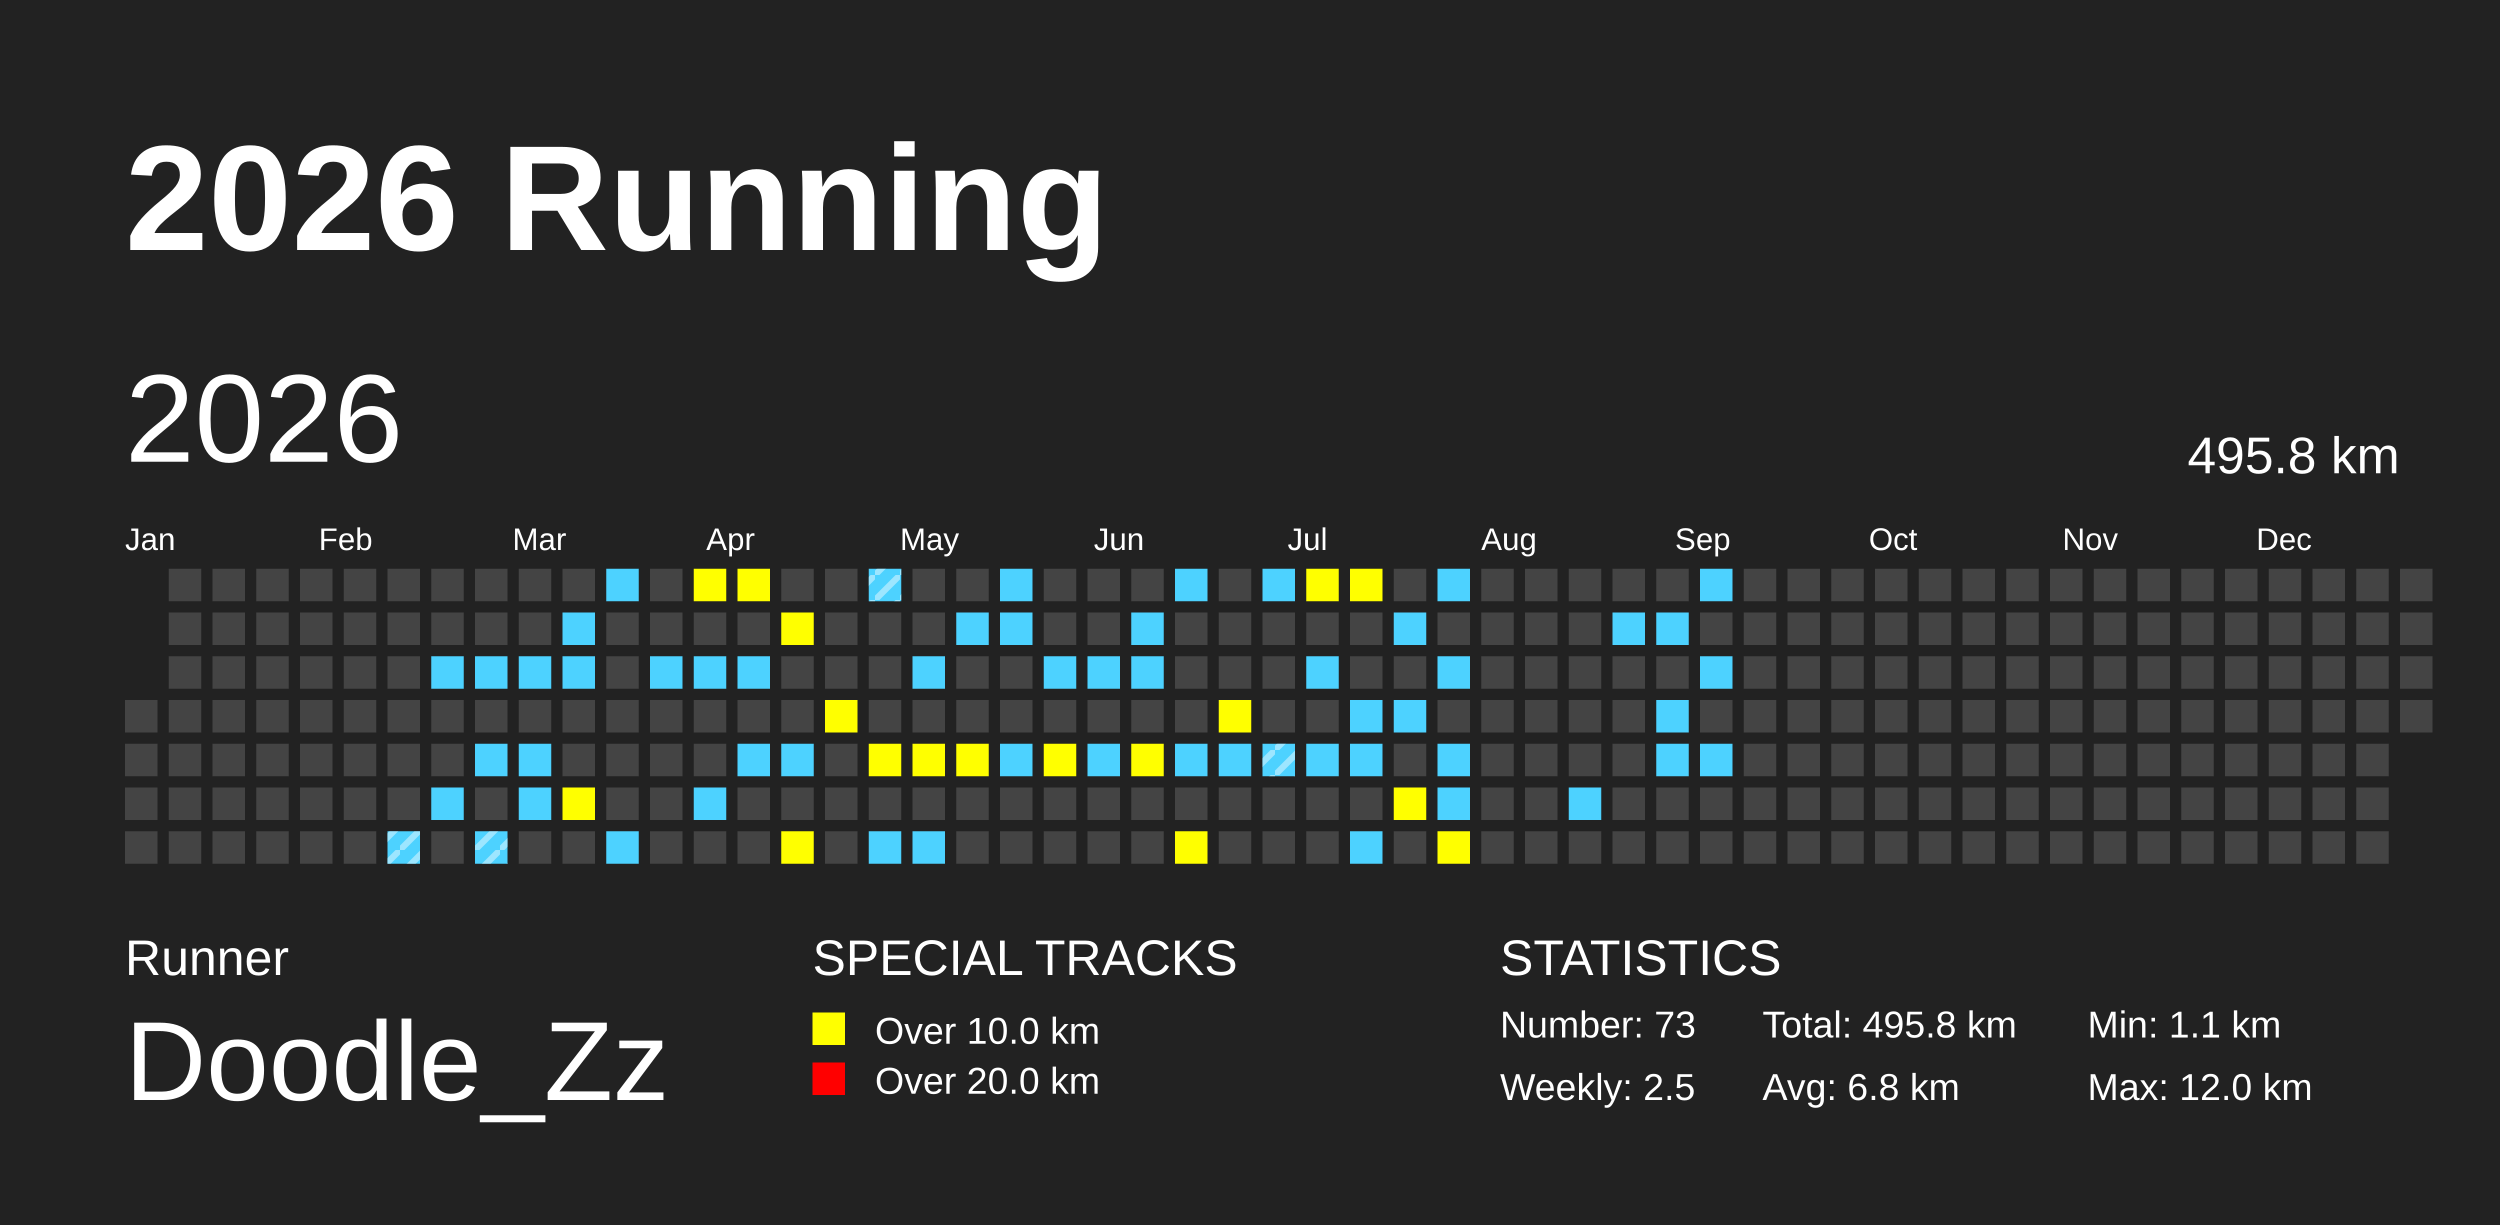
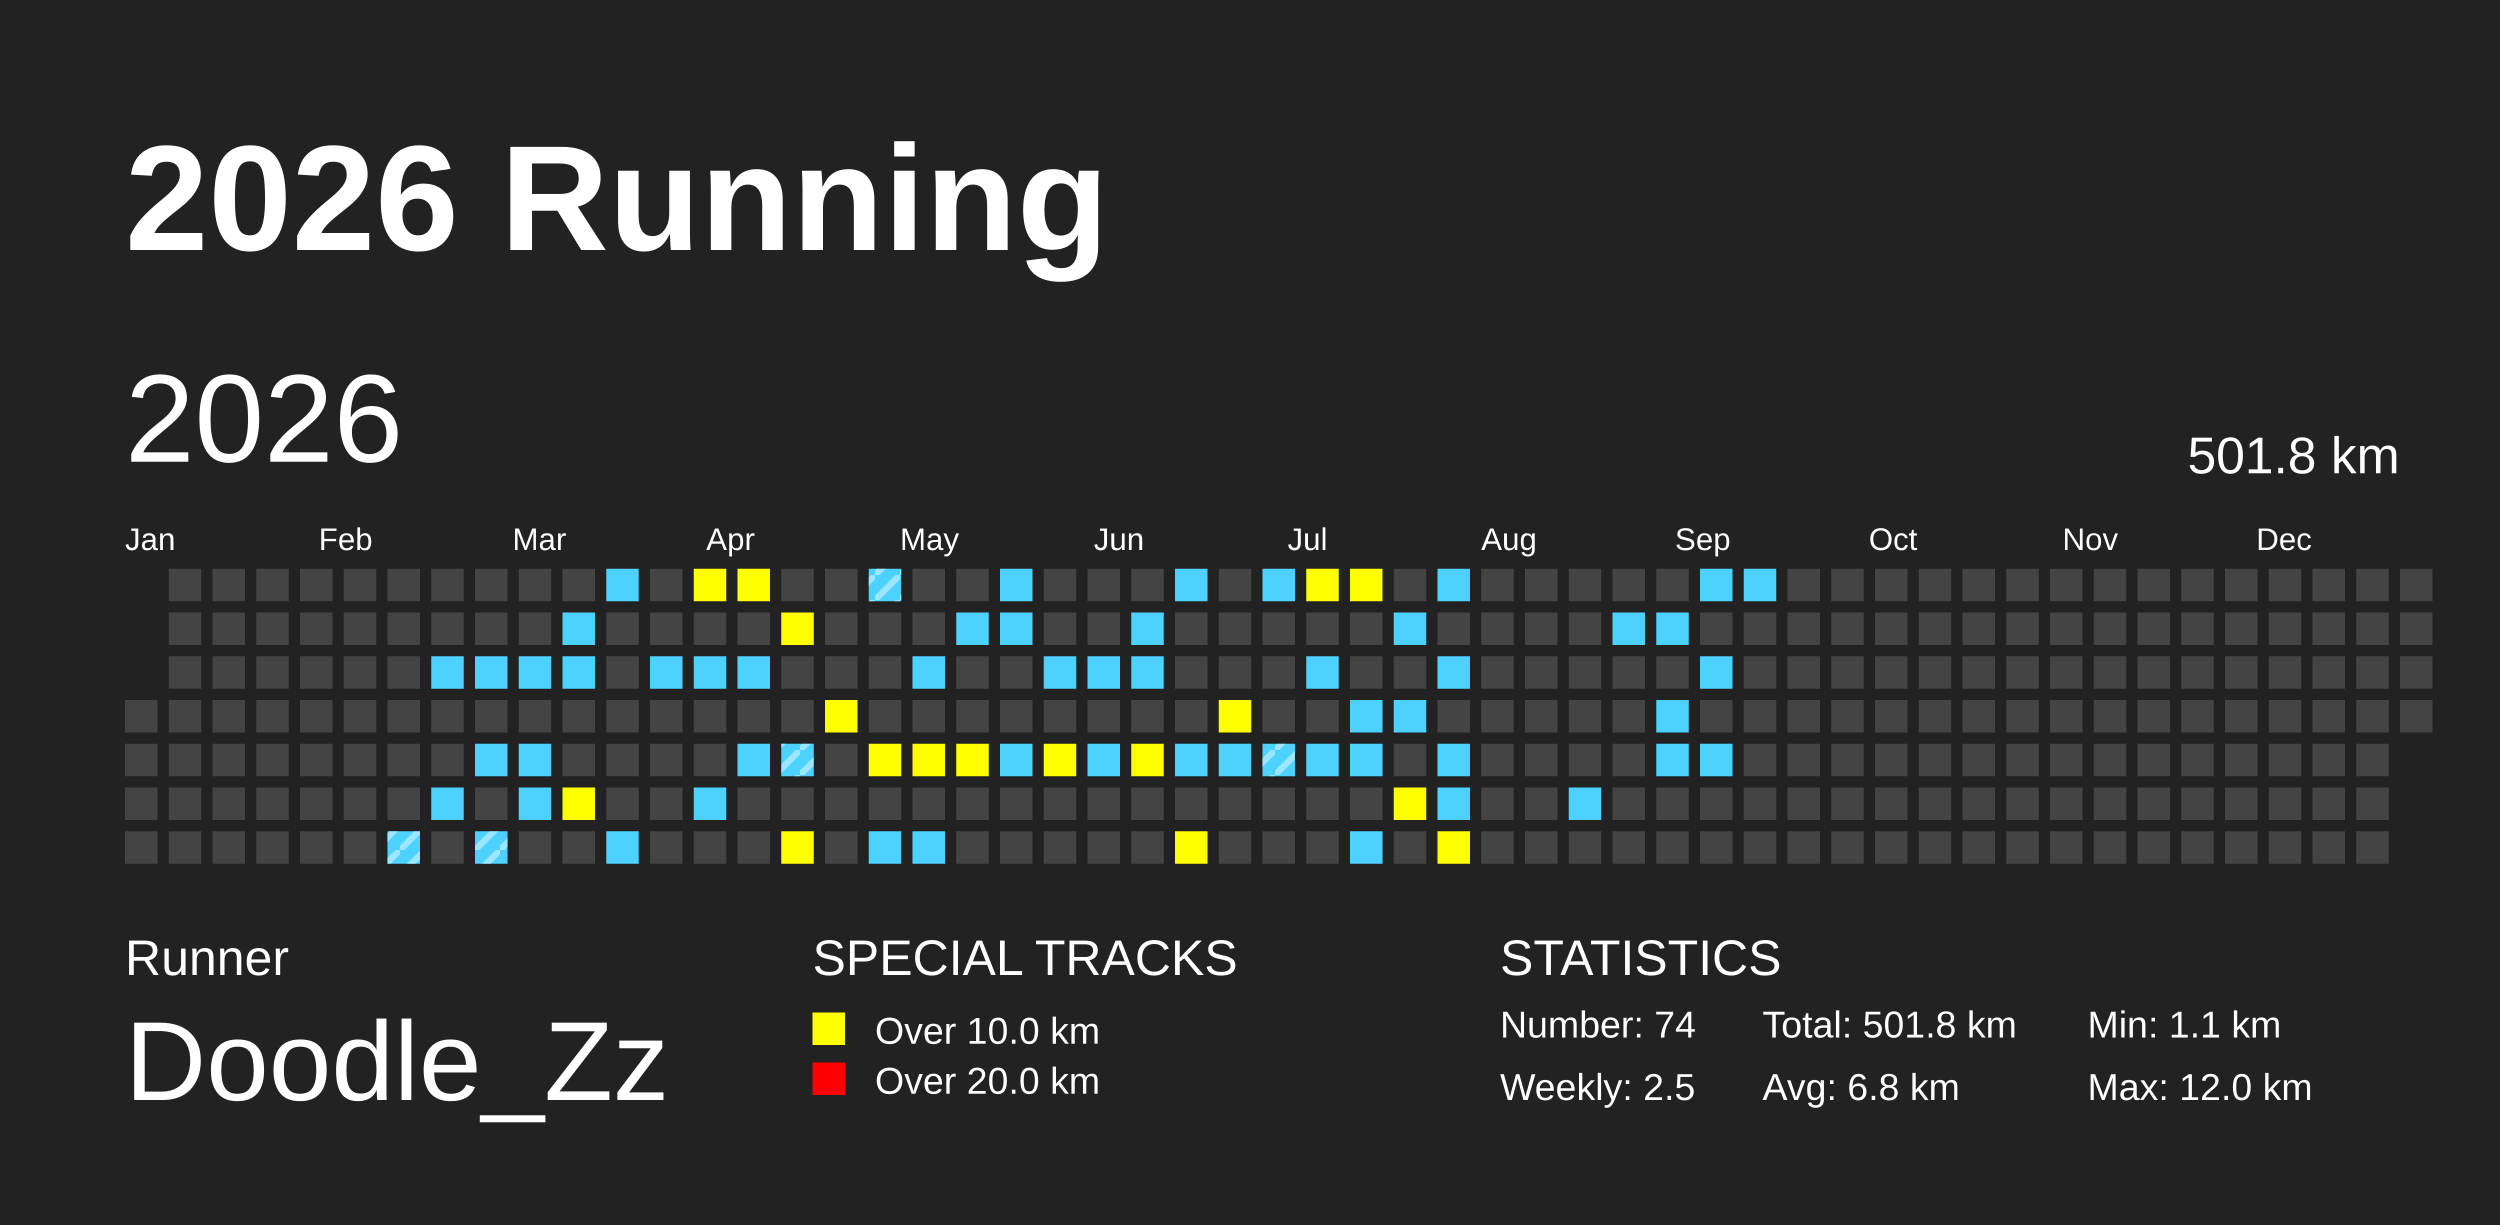
<svg xmlns="http://www.w3.org/2000/svg" baseProfile="full" height="98mm" version="1.1" viewBox="0,0,200,98" width="200mm">
  <defs>
    <pattern height="2" id="indoor-stripe" patternUnits="userSpaceOnUse" width="2">
      <line stroke="white" stroke-opacity="0.45" stroke-width="0.5" x1="0" x2="2" y1="2" y2="0" />
    </pattern>
  </defs>
  <rect fill="#222222" height="98" width="200" x="0" y="0" />
  <text fill="#FFFFFF" style="font-size:12px; font-family:Arial; font-weight:bold;" x="10" y="20">2026 Running</text>
  <text fill="#FFFFFF" style="font-size:4px; font-family:Arial" x="10" y="78">Runner</text>
  <text fill="#FFFFFF" style="font-size:9px; font-family:Arial" x="10" y="88">Doodle_Zz</text>
  <text fill="#FFFFFF" style="font-size:4px; font-family:Arial" x="65" y="78">SPECIAL TRACKS</text>
  <rect fill="yellow" height="2.6" width="2.6" x="65" y="81" />
  <text fill="#FFFFFF" style="font-size:3px; font-family:Arial" x="70" y="83.5">Over 10.0 km</text>
  <rect fill="red" height="2.6" width="2.6" x="65" y="85" />
  <text fill="#FFFFFF" style="font-size:3px; font-family:Arial" x="70" y="87.5">Over 20.0 km</text>
  <text fill="#FFFFFF" style="font-size:4px; font-family:Arial" x="120" y="78">STATISTICS</text>
-   <text fill="#FFFFFF" style="font-size:3px; font-family:Arial" x="120" y="83">Number: 73</text>
+   <text fill="#FFFFFF" style="font-size:3px; font-family:Arial" x="120" y="83">Number: 74</text>
  <text fill="#FFFFFF" style="font-size:3px; font-family:Arial" x="120" y="88">Weekly: 2.5</text>
-   <text fill="#FFFFFF" style="font-size:3px; font-family:Arial" x="141" y="83">Total: 495.8 km</text>
+   <text fill="#FFFFFF" style="font-size:3px; font-family:Arial" x="141" y="83">Total: 501.8 km</text>
  <text fill="#FFFFFF" style="font-size:3px; font-family:Arial" x="141" y="88">Avg: 6.8 km</text>
  <text fill="#FFFFFF" style="font-size:3px; font-family:Arial" x="167" y="83">Min: 1.1 km</text>
  <text fill="#FFFFFF" style="font-size:3px; font-family:Arial" x="167" y="88">Max: 12.0 km</text>
  <text dominant-baseline="hanging" fill="#FFFFFF" style="font-size:10.0px; font-family:Arial;" x="10" y="30">2026</text>
-   <text dominant-baseline="hanging" fill="#FFFFFF" style="font-size:4.125px; font-family:Arial;" x="175" y="35">495.8 km</text>
+   <text dominant-baseline="hanging" fill="#FFFFFF" style="font-size:4.125px; font-family:Arial;" x="175" y="35">501.8 km</text>
  <text fill="#FFFFFF" style="font-size:2.5px; font-family:Arial" x="10.0" y="44">Jan</text>
  <text fill="#FFFFFF" style="font-size:2.5px; font-family:Arial" x="25.5" y="44">Feb</text>
  <text fill="#FFFFFF" style="font-size:2.5px; font-family:Arial" x="41.0" y="44">Mar</text>
  <text fill="#FFFFFF" style="font-size:2.5px; font-family:Arial" x="56.5" y="44">Apr</text>
  <text fill="#FFFFFF" style="font-size:2.5px; font-family:Arial" x="72.0" y="44">May</text>
  <text fill="#FFFFFF" style="font-size:2.5px; font-family:Arial" x="87.5" y="44">Jun</text>
  <text fill="#FFFFFF" style="font-size:2.5px; font-family:Arial" x="103.0" y="44">Jul</text>
  <text fill="#FFFFFF" style="font-size:2.5px; font-family:Arial" x="118.5" y="44">Aug</text>
  <text fill="#FFFFFF" style="font-size:2.5px; font-family:Arial" x="134.0" y="44">Sep</text>
  <text fill="#FFFFFF" style="font-size:2.5px; font-family:Arial" x="149.5" y="44">Oct</text>
  <text fill="#FFFFFF" style="font-size:2.5px; font-family:Arial" x="165.0" y="44">Nov</text>
  <text fill="#FFFFFF" style="font-size:2.5px; font-family:Arial" x="180.5" y="44">Dec</text>
  <rect fill="#444444" height="2.6" width="2.6" x="10.0" y="56.0" />
  <rect fill="#444444" height="2.6" width="2.6" x="10.0" y="59.5" />
  <rect fill="#444444" height="2.6" width="2.6" x="10.0" y="63.0" />
  <rect fill="#444444" height="2.6" width="2.6" x="10.0" y="66.5" />
  <rect fill="#444444" height="2.6" width="2.6" x="13.5" y="45.5" />
  <rect fill="#444444" height="2.6" width="2.6" x="13.5" y="49.0" />
  <rect fill="#444444" height="2.6" width="2.6" x="13.5" y="52.5" />
  <rect fill="#444444" height="2.6" width="2.6" x="13.5" y="56.0" />
  <rect fill="#444444" height="2.6" width="2.6" x="13.5" y="59.5" />
  <rect fill="#444444" height="2.6" width="2.6" x="13.5" y="63.0" />
  <rect fill="#444444" height="2.6" width="2.6" x="13.5" y="66.5" />
  <rect fill="#444444" height="2.6" width="2.6" x="17.0" y="45.5" />
  <rect fill="#444444" height="2.6" width="2.6" x="17.0" y="49.0" />
  <rect fill="#444444" height="2.6" width="2.6" x="17.0" y="52.5" />
  <rect fill="#444444" height="2.6" width="2.6" x="17.0" y="56.0" />
  <rect fill="#444444" height="2.6" width="2.6" x="17.0" y="59.5" />
  <rect fill="#444444" height="2.6" width="2.6" x="17.0" y="63.0" />
  <rect fill="#444444" height="2.6" width="2.6" x="17.0" y="66.5" />
  <rect fill="#444444" height="2.6" width="2.6" x="20.5" y="45.5" />
  <rect fill="#444444" height="2.6" width="2.6" x="20.5" y="49.0" />
  <rect fill="#444444" height="2.6" width="2.6" x="20.5" y="52.5" />
  <rect fill="#444444" height="2.6" width="2.6" x="20.5" y="56.0" />
  <rect fill="#444444" height="2.6" width="2.6" x="20.5" y="59.5" />
  <rect fill="#444444" height="2.6" width="2.6" x="20.5" y="63.0" />
  <rect fill="#444444" height="2.6" width="2.6" x="20.5" y="66.5" />
  <rect fill="#444444" height="2.6" width="2.6" x="24.0" y="45.5" />
  <rect fill="#444444" height="2.6" width="2.6" x="24.0" y="49.0" />
  <rect fill="#444444" height="2.6" width="2.6" x="24.0" y="52.5" />
  <rect fill="#444444" height="2.6" width="2.6" x="24.0" y="56.0" />
  <rect fill="#444444" height="2.6" width="2.6" x="24.0" y="59.5" />
  <rect fill="#444444" height="2.6" width="2.6" x="24.0" y="63.0" />
  <rect fill="#444444" height="2.6" width="2.6" x="24.0" y="66.5" />
  <rect fill="#444444" height="2.6" width="2.6" x="27.5" y="45.5" />
  <rect fill="#444444" height="2.6" width="2.6" x="27.5" y="49.0" />
  <rect fill="#444444" height="2.6" width="2.6" x="27.5" y="52.5" />
  <rect fill="#444444" height="2.6" width="2.6" x="27.5" y="56.0" />
  <rect fill="#444444" height="2.6" width="2.6" x="27.5" y="59.5" />
  <rect fill="#444444" height="2.6" width="2.6" x="27.5" y="63.0" />
  <rect fill="#444444" height="2.6" width="2.6" x="27.5" y="66.5" />
  <rect fill="#444444" height="2.6" width="2.6" x="31.0" y="45.5" />
  <rect fill="#444444" height="2.6" width="2.6" x="31.0" y="49.0" />
  <rect fill="#444444" height="2.6" width="2.6" x="31.0" y="52.5" />
  <rect fill="#444444" height="2.6" width="2.6" x="31.0" y="56.0" />
  <rect fill="#444444" height="2.6" width="2.6" x="31.0" y="59.5" />
  <rect fill="#444444" height="2.6" width="2.6" x="31.0" y="63.0" />
  <rect fill="#4DD2FF" height="2.6" width="2.6" x="31.0" y="66.5" />
  <rect fill="url(#indoor-stripe)" height="2.6" style="pointer-events: none;" width="2.6" x="31.0" y="66.5" />
  <rect fill="#444444" height="2.6" width="2.6" x="34.5" y="45.5" />
  <rect fill="#444444" height="2.6" width="2.6" x="34.5" y="49.0" />
  <rect fill="#4DD2FF" height="2.6" width="2.6" x="34.5" y="52.5" />
  <rect fill="#444444" height="2.6" width="2.6" x="34.5" y="56.0" />
  <rect fill="#444444" height="2.6" width="2.6" x="34.5" y="59.5" />
  <rect fill="#4DD2FF" height="2.6" width="2.6" x="34.5" y="63.0" />
  <rect fill="#444444" height="2.6" width="2.6" x="34.5" y="66.5" />
  <rect fill="#444444" height="2.6" width="2.6" x="38.0" y="45.5" />
  <rect fill="#444444" height="2.6" width="2.6" x="38.0" y="49.0" />
  <rect fill="#4DD2FF" height="2.6" width="2.6" x="38.0" y="52.5" />
  <rect fill="#444444" height="2.6" width="2.6" x="38.0" y="56.0" />
  <rect fill="#4DD2FF" height="2.6" width="2.6" x="38.0" y="59.5" />
  <rect fill="#444444" height="2.6" width="2.6" x="38.0" y="63.0" />
  <rect fill="#4DD2FF" height="2.6" width="2.6" x="38.0" y="66.5" />
  <rect fill="url(#indoor-stripe)" height="2.6" style="pointer-events: none;" width="2.6" x="38.0" y="66.5" />
  <rect fill="#444444" height="2.6" width="2.6" x="41.5" y="45.5" />
  <rect fill="#444444" height="2.6" width="2.6" x="41.5" y="49.0" />
  <rect fill="#4DD2FF" height="2.6" width="2.6" x="41.5" y="52.5" />
  <rect fill="#444444" height="2.6" width="2.6" x="41.5" y="56.0" />
  <rect fill="#4DD2FF" height="2.6" width="2.6" x="41.5" y="59.5" />
  <rect fill="#4DD2FF" height="2.6" width="2.6" x="41.5" y="63.0" />
  <rect fill="#444444" height="2.6" width="2.6" x="41.5" y="66.5" />
  <rect fill="#444444" height="2.6" width="2.6" x="45.0" y="45.5" />
  <rect fill="#4DD2FF" height="2.6" width="2.6" x="45.0" y="49.0" />
  <rect fill="#4DD2FF" height="2.6" width="2.6" x="45.0" y="52.5" />
  <rect fill="#444444" height="2.6" width="2.6" x="45.0" y="56.0" />
  <rect fill="#444444" height="2.6" width="2.6" x="45.0" y="59.5" />
  <rect fill="yellow" height="2.6" width="2.6" x="45.0" y="63.0" />
  <rect fill="#444444" height="2.6" width="2.6" x="45.0" y="66.5" />
  <rect fill="#4DD2FF" height="2.6" width="2.6" x="48.5" y="45.5" />
  <rect fill="#444444" height="2.6" width="2.6" x="48.5" y="49.0" />
  <rect fill="#444444" height="2.6" width="2.6" x="48.5" y="52.5" />
  <rect fill="#444444" height="2.6" width="2.6" x="48.5" y="56.0" />
  <rect fill="#444444" height="2.6" width="2.6" x="48.5" y="59.5" />
  <rect fill="#444444" height="2.6" width="2.6" x="48.5" y="63.0" />
  <rect fill="#4DD2FF" height="2.6" width="2.6" x="48.5" y="66.5" />
  <rect fill="#444444" height="2.6" width="2.6" x="52.0" y="45.5" />
  <rect fill="#444444" height="2.6" width="2.6" x="52.0" y="49.0" />
  <rect fill="#4DD2FF" height="2.6" width="2.6" x="52.0" y="52.5" />
  <rect fill="#444444" height="2.6" width="2.6" x="52.0" y="56.0" />
  <rect fill="#444444" height="2.6" width="2.6" x="52.0" y="59.5" />
  <rect fill="#444444" height="2.6" width="2.6" x="52.0" y="63.0" />
  <rect fill="#444444" height="2.6" width="2.6" x="52.0" y="66.5" />
  <rect fill="yellow" height="2.6" width="2.6" x="55.5" y="45.5" />
  <rect fill="#444444" height="2.6" width="2.6" x="55.5" y="49.0" />
  <rect fill="#4DD2FF" height="2.6" width="2.6" x="55.5" y="52.5" />
  <rect fill="#444444" height="2.6" width="2.6" x="55.5" y="56.0" />
  <rect fill="#444444" height="2.6" width="2.6" x="55.5" y="59.5" />
  <rect fill="#4DD2FF" height="2.6" width="2.6" x="55.5" y="63.0" />
  <rect fill="#444444" height="2.6" width="2.6" x="55.5" y="66.5" />
  <rect fill="yellow" height="2.6" width="2.6" x="59.0" y="45.5" />
  <rect fill="#444444" height="2.6" width="2.6" x="59.0" y="49.0" />
  <rect fill="#4DD2FF" height="2.6" width="2.6" x="59.0" y="52.5" />
  <rect fill="#444444" height="2.6" width="2.6" x="59.0" y="56.0" />
  <rect fill="#4DD2FF" height="2.6" width="2.6" x="59.0" y="59.5" />
  <rect fill="#444444" height="2.6" width="2.6" x="59.0" y="63.0" />
  <rect fill="#444444" height="2.6" width="2.6" x="59.0" y="66.5" />
  <rect fill="#444444" height="2.6" width="2.6" x="62.5" y="45.5" />
  <rect fill="yellow" height="2.6" width="2.6" x="62.5" y="49.0" />
  <rect fill="#444444" height="2.6" width="2.6" x="62.5" y="52.5" />
  <rect fill="#444444" height="2.6" width="2.6" x="62.5" y="56.0" />
  <rect fill="#4DD2FF" height="2.6" width="2.6" x="62.5" y="59.5" />
+   <rect fill="url(#indoor-stripe)" height="2.6" style="pointer-events: none;" width="2.6" x="62.5" y="59.5" />
  <rect fill="#444444" height="2.6" width="2.6" x="62.5" y="63.0" />
  <rect fill="yellow" height="2.6" width="2.6" x="62.5" y="66.5" />
  <rect fill="#444444" height="2.6" width="2.6" x="66.0" y="45.5" />
  <rect fill="#444444" height="2.6" width="2.6" x="66.0" y="49.0" />
  <rect fill="#444444" height="2.6" width="2.6" x="66.0" y="52.5" />
  <rect fill="yellow" height="2.6" width="2.6" x="66.0" y="56.0" />
  <rect fill="#444444" height="2.6" width="2.6" x="66.0" y="59.5" />
  <rect fill="#444444" height="2.6" width="2.6" x="66.0" y="63.0" />
  <rect fill="#444444" height="2.6" width="2.6" x="66.0" y="66.5" />
  <rect fill="#4DD2FF" height="2.6" width="2.6" x="69.5" y="45.5" />
  <rect fill="url(#indoor-stripe)" height="2.6" style="pointer-events: none;" width="2.6" x="69.5" y="45.5" />
  <rect fill="#444444" height="2.6" width="2.6" x="69.5" y="49.0" />
  <rect fill="#444444" height="2.6" width="2.6" x="69.5" y="52.5" />
  <rect fill="#444444" height="2.6" width="2.6" x="69.5" y="56.0" />
  <rect fill="yellow" height="2.6" width="2.6" x="69.5" y="59.5" />
  <rect fill="#444444" height="2.6" width="2.6" x="69.5" y="63.0" />
  <rect fill="#4DD2FF" height="2.6" width="2.6" x="69.5" y="66.5" />
  <rect fill="#444444" height="2.6" width="2.6" x="73.0" y="45.5" />
  <rect fill="#444444" height="2.6" width="2.6" x="73.0" y="49.0" />
  <rect fill="#4DD2FF" height="2.6" width="2.6" x="73.0" y="52.5" />
  <rect fill="#444444" height="2.6" width="2.6" x="73.0" y="56.0" />
  <rect fill="yellow" height="2.6" width="2.6" x="73.0" y="59.5" />
  <rect fill="#444444" height="2.6" width="2.6" x="73.0" y="63.0" />
  <rect fill="#4DD2FF" height="2.6" width="2.6" x="73.0" y="66.5" />
  <rect fill="#444444" height="2.6" width="2.6" x="76.5" y="45.5" />
  <rect fill="#4DD2FF" height="2.6" width="2.6" x="76.5" y="49.0" />
  <rect fill="#444444" height="2.6" width="2.6" x="76.5" y="52.5" />
  <rect fill="#444444" height="2.6" width="2.6" x="76.5" y="56.0" />
  <rect fill="yellow" height="2.6" width="2.6" x="76.5" y="59.5" />
  <rect fill="#444444" height="2.6" width="2.6" x="76.5" y="63.0" />
  <rect fill="#444444" height="2.6" width="2.6" x="76.5" y="66.5" />
  <rect fill="#4DD2FF" height="2.6" width="2.6" x="80.0" y="45.5" />
  <rect fill="#4DD2FF" height="2.6" width="2.6" x="80.0" y="49.0" />
  <rect fill="#444444" height="2.6" width="2.6" x="80.0" y="52.5" />
  <rect fill="#444444" height="2.6" width="2.6" x="80.0" y="56.0" />
  <rect fill="#4DD2FF" height="2.6" width="2.6" x="80.0" y="59.5" />
  <rect fill="#444444" height="2.6" width="2.6" x="80.0" y="63.0" />
  <rect fill="#444444" height="2.6" width="2.6" x="80.0" y="66.5" />
  <rect fill="#444444" height="2.6" width="2.6" x="83.5" y="45.5" />
  <rect fill="#444444" height="2.6" width="2.6" x="83.5" y="49.0" />
  <rect fill="#4DD2FF" height="2.6" width="2.6" x="83.5" y="52.5" />
  <rect fill="#444444" height="2.6" width="2.6" x="83.5" y="56.0" />
  <rect fill="yellow" height="2.6" width="2.6" x="83.5" y="59.5" />
  <rect fill="#444444" height="2.6" width="2.6" x="83.5" y="63.0" />
  <rect fill="#444444" height="2.6" width="2.6" x="83.5" y="66.5" />
  <rect fill="#444444" height="2.6" width="2.6" x="87.0" y="45.5" />
  <rect fill="#444444" height="2.6" width="2.6" x="87.0" y="49.0" />
  <rect fill="#4DD2FF" height="2.6" width="2.6" x="87.0" y="52.5" />
  <rect fill="#444444" height="2.6" width="2.6" x="87.0" y="56.0" />
  <rect fill="#4DD2FF" height="2.6" width="2.6" x="87.0" y="59.5" />
  <rect fill="#444444" height="2.6" width="2.6" x="87.0" y="63.0" />
  <rect fill="#444444" height="2.6" width="2.6" x="87.0" y="66.5" />
  <rect fill="#444444" height="2.6" width="2.6" x="90.5" y="45.5" />
  <rect fill="#4DD2FF" height="2.6" width="2.6" x="90.5" y="49.0" />
  <rect fill="#4DD2FF" height="2.6" width="2.6" x="90.5" y="52.5" />
  <rect fill="#444444" height="2.6" width="2.6" x="90.5" y="56.0" />
  <rect fill="yellow" height="2.6" width="2.6" x="90.5" y="59.5" />
  <rect fill="#444444" height="2.6" width="2.6" x="90.5" y="63.0" />
  <rect fill="#444444" height="2.6" width="2.6" x="90.5" y="66.5" />
  <rect fill="#4DD2FF" height="2.6" width="2.6" x="94.0" y="45.5" />
  <rect fill="#444444" height="2.6" width="2.6" x="94.0" y="49.0" />
  <rect fill="#444444" height="2.6" width="2.6" x="94.0" y="52.5" />
  <rect fill="#444444" height="2.6" width="2.6" x="94.0" y="56.0" />
  <rect fill="#4DD2FF" height="2.6" width="2.6" x="94.0" y="59.5" />
  <rect fill="#444444" height="2.6" width="2.6" x="94.0" y="63.0" />
  <rect fill="yellow" height="2.6" width="2.6" x="94.0" y="66.5" />
  <rect fill="#444444" height="2.6" width="2.6" x="97.5" y="45.5" />
  <rect fill="#444444" height="2.6" width="2.6" x="97.5" y="49.0" />
  <rect fill="#444444" height="2.6" width="2.6" x="97.5" y="52.5" />
  <rect fill="yellow" height="2.6" width="2.6" x="97.5" y="56.0" />
  <rect fill="#4DD2FF" height="2.6" width="2.6" x="97.5" y="59.5" />
  <rect fill="#444444" height="2.6" width="2.6" x="97.5" y="63.0" />
  <rect fill="#444444" height="2.6" width="2.6" x="97.5" y="66.5" />
  <rect fill="#4DD2FF" height="2.6" width="2.6" x="101.0" y="45.5" />
  <rect fill="#444444" height="2.6" width="2.6" x="101.0" y="49.0" />
  <rect fill="#444444" height="2.6" width="2.6" x="101.0" y="52.5" />
  <rect fill="#444444" height="2.6" width="2.6" x="101.0" y="56.0" />
  <rect fill="#4DD2FF" height="2.6" width="2.6" x="101.0" y="59.5" />
  <rect fill="url(#indoor-stripe)" height="2.6" style="pointer-events: none;" width="2.6" x="101.0" y="59.5" />
  <rect fill="#444444" height="2.6" width="2.6" x="101.0" y="63.0" />
  <rect fill="#444444" height="2.6" width="2.6" x="101.0" y="66.5" />
  <rect fill="yellow" height="2.6" width="2.6" x="104.5" y="45.5" />
  <rect fill="#444444" height="2.6" width="2.6" x="104.5" y="49.0" />
  <rect fill="#4DD2FF" height="2.6" width="2.6" x="104.5" y="52.5" />
  <rect fill="#444444" height="2.6" width="2.6" x="104.5" y="56.0" />
  <rect fill="#4DD2FF" height="2.6" width="2.6" x="104.5" y="59.5" />
  <rect fill="#444444" height="2.6" width="2.6" x="104.5" y="63.0" />
  <rect fill="#444444" height="2.6" width="2.6" x="104.5" y="66.5" />
  <rect fill="yellow" height="2.6" width="2.6" x="108.0" y="45.5" />
  <rect fill="#444444" height="2.6" width="2.6" x="108.0" y="49.0" />
  <rect fill="#444444" height="2.6" width="2.6" x="108.0" y="52.5" />
  <rect fill="#4DD2FF" height="2.6" width="2.6" x="108.0" y="56.0" />
  <rect fill="#4DD2FF" height="2.6" width="2.6" x="108.0" y="59.5" />
  <rect fill="#444444" height="2.6" width="2.6" x="108.0" y="63.0" />
  <rect fill="#4DD2FF" height="2.6" width="2.6" x="108.0" y="66.5" />
  <rect fill="#444444" height="2.6" width="2.6" x="111.5" y="45.5" />
  <rect fill="#4DD2FF" height="2.6" width="2.6" x="111.5" y="49.0" />
  <rect fill="#444444" height="2.6" width="2.6" x="111.5" y="52.5" />
  <rect fill="#4DD2FF" height="2.6" width="2.6" x="111.5" y="56.0" />
  <rect fill="#444444" height="2.6" width="2.6" x="111.5" y="59.5" />
  <rect fill="yellow" height="2.6" width="2.6" x="111.5" y="63.0" />
  <rect fill="#444444" height="2.6" width="2.6" x="111.5" y="66.5" />
  <rect fill="#4DD2FF" height="2.6" width="2.6" x="115.0" y="45.5" />
  <rect fill="#444444" height="2.6" width="2.6" x="115.0" y="49.0" />
  <rect fill="#4DD2FF" height="2.6" width="2.6" x="115.0" y="52.5" />
  <rect fill="#444444" height="2.6" width="2.6" x="115.0" y="56.0" />
  <rect fill="#4DD2FF" height="2.6" width="2.6" x="115.0" y="59.5" />
  <rect fill="#4DD2FF" height="2.6" width="2.6" x="115.0" y="63.0" />
  <rect fill="yellow" height="2.6" width="2.6" x="115.0" y="66.5" />
  <rect fill="#444444" height="2.6" width="2.6" x="118.5" y="45.5" />
  <rect fill="#444444" height="2.6" width="2.6" x="118.5" y="49.0" />
  <rect fill="#444444" height="2.6" width="2.6" x="118.5" y="52.5" />
  <rect fill="#444444" height="2.6" width="2.6" x="118.5" y="56.0" />
  <rect fill="#444444" height="2.6" width="2.6" x="118.5" y="59.5" />
  <rect fill="#444444" height="2.6" width="2.6" x="118.5" y="63.0" />
  <rect fill="#444444" height="2.6" width="2.6" x="118.5" y="66.5" />
  <rect fill="#444444" height="2.6" width="2.6" x="122.0" y="45.5" />
  <rect fill="#444444" height="2.6" width="2.6" x="122.0" y="49.0" />
  <rect fill="#444444" height="2.6" width="2.6" x="122.0" y="52.5" />
  <rect fill="#444444" height="2.6" width="2.6" x="122.0" y="56.0" />
  <rect fill="#444444" height="2.6" width="2.6" x="122.0" y="59.5" />
  <rect fill="#444444" height="2.6" width="2.6" x="122.0" y="63.0" />
  <rect fill="#444444" height="2.6" width="2.6" x="122.0" y="66.5" />
  <rect fill="#444444" height="2.6" width="2.6" x="125.5" y="45.5" />
  <rect fill="#444444" height="2.6" width="2.6" x="125.5" y="49.0" />
  <rect fill="#444444" height="2.6" width="2.6" x="125.5" y="52.5" />
  <rect fill="#444444" height="2.6" width="2.6" x="125.5" y="56.0" />
  <rect fill="#444444" height="2.6" width="2.6" x="125.5" y="59.5" />
  <rect fill="#4DD2FF" height="2.6" width="2.6" x="125.5" y="63.0" />
  <rect fill="#444444" height="2.6" width="2.6" x="125.5" y="66.5" />
  <rect fill="#444444" height="2.6" width="2.6" x="129.0" y="45.5" />
  <rect fill="#4DD2FF" height="2.6" width="2.6" x="129.0" y="49.0" />
  <rect fill="#444444" height="2.6" width="2.6" x="129.0" y="52.5" />
  <rect fill="#444444" height="2.6" width="2.6" x="129.0" y="56.0" />
  <rect fill="#444444" height="2.6" width="2.6" x="129.0" y="59.5" />
  <rect fill="#444444" height="2.6" width="2.6" x="129.0" y="63.0" />
  <rect fill="#444444" height="2.6" width="2.6" x="129.0" y="66.5" />
  <rect fill="#444444" height="2.6" width="2.6" x="132.5" y="45.5" />
  <rect fill="#4DD2FF" height="2.6" width="2.6" x="132.5" y="49.0" />
  <rect fill="#444444" height="2.6" width="2.6" x="132.5" y="52.5" />
  <rect fill="#4DD2FF" height="2.6" width="2.6" x="132.5" y="56.0" />
  <rect fill="#4DD2FF" height="2.6" width="2.6" x="132.5" y="59.5" />
  <rect fill="#444444" height="2.6" width="2.6" x="132.5" y="63.0" />
  <rect fill="#444444" height="2.6" width="2.6" x="132.5" y="66.5" />
  <rect fill="#4DD2FF" height="2.6" width="2.6" x="136.0" y="45.5" />
  <rect fill="#444444" height="2.6" width="2.6" x="136.0" y="49.0" />
  <rect fill="#4DD2FF" height="2.6" width="2.6" x="136.0" y="52.5" />
  <rect fill="#444444" height="2.6" width="2.6" x="136.0" y="56.0" />
  <rect fill="#4DD2FF" height="2.6" width="2.6" x="136.0" y="59.5" />
  <rect fill="#444444" height="2.6" width="2.6" x="136.0" y="63.0" />
  <rect fill="#444444" height="2.6" width="2.6" x="136.0" y="66.5" />
-   <rect fill="#444444" height="2.6" width="2.6" x="139.5" y="45.5" />
+   <rect fill="#4DD2FF" height="2.6" width="2.6" x="139.5" y="45.5" />
  <rect fill="#444444" height="2.6" width="2.6" x="139.5" y="49.0" />
  <rect fill="#444444" height="2.6" width="2.6" x="139.5" y="52.5" />
  <rect fill="#444444" height="2.6" width="2.6" x="139.5" y="56.0" />
  <rect fill="#444444" height="2.6" width="2.6" x="139.5" y="59.5" />
  <rect fill="#444444" height="2.6" width="2.6" x="139.5" y="63.0" />
  <rect fill="#444444" height="2.6" width="2.6" x="139.5" y="66.5" />
  <rect fill="#444444" height="2.6" width="2.6" x="143.0" y="45.5" />
  <rect fill="#444444" height="2.6" width="2.6" x="143.0" y="49.0" />
  <rect fill="#444444" height="2.6" width="2.6" x="143.0" y="52.5" />
  <rect fill="#444444" height="2.6" width="2.6" x="143.0" y="56.0" />
  <rect fill="#444444" height="2.6" width="2.6" x="143.0" y="59.5" />
  <rect fill="#444444" height="2.6" width="2.6" x="143.0" y="63.0" />
  <rect fill="#444444" height="2.6" width="2.6" x="143.0" y="66.5" />
  <rect fill="#444444" height="2.6" width="2.6" x="146.5" y="45.5" />
  <rect fill="#444444" height="2.6" width="2.6" x="146.5" y="49.0" />
  <rect fill="#444444" height="2.6" width="2.6" x="146.5" y="52.5" />
  <rect fill="#444444" height="2.6" width="2.6" x="146.5" y="56.0" />
  <rect fill="#444444" height="2.6" width="2.6" x="146.5" y="59.5" />
  <rect fill="#444444" height="2.6" width="2.6" x="146.5" y="63.0" />
  <rect fill="#444444" height="2.6" width="2.6" x="146.5" y="66.5" />
  <rect fill="#444444" height="2.6" width="2.6" x="150.0" y="45.5" />
  <rect fill="#444444" height="2.6" width="2.6" x="150.0" y="49.0" />
  <rect fill="#444444" height="2.6" width="2.6" x="150.0" y="52.5" />
  <rect fill="#444444" height="2.6" width="2.6" x="150.0" y="56.0" />
  <rect fill="#444444" height="2.6" width="2.6" x="150.0" y="59.5" />
  <rect fill="#444444" height="2.6" width="2.6" x="150.0" y="63.0" />
  <rect fill="#444444" height="2.6" width="2.6" x="150.0" y="66.5" />
  <rect fill="#444444" height="2.6" width="2.6" x="153.5" y="45.5" />
  <rect fill="#444444" height="2.6" width="2.6" x="153.5" y="49.0" />
  <rect fill="#444444" height="2.6" width="2.6" x="153.5" y="52.5" />
  <rect fill="#444444" height="2.6" width="2.6" x="153.5" y="56.0" />
  <rect fill="#444444" height="2.6" width="2.6" x="153.5" y="59.5" />
  <rect fill="#444444" height="2.6" width="2.6" x="153.5" y="63.0" />
  <rect fill="#444444" height="2.6" width="2.6" x="153.5" y="66.5" />
  <rect fill="#444444" height="2.6" width="2.6" x="157.0" y="45.5" />
  <rect fill="#444444" height="2.6" width="2.6" x="157.0" y="49.0" />
  <rect fill="#444444" height="2.6" width="2.6" x="157.0" y="52.5" />
  <rect fill="#444444" height="2.6" width="2.6" x="157.0" y="56.0" />
  <rect fill="#444444" height="2.6" width="2.6" x="157.0" y="59.5" />
  <rect fill="#444444" height="2.6" width="2.6" x="157.0" y="63.0" />
  <rect fill="#444444" height="2.6" width="2.6" x="157.0" y="66.5" />
  <rect fill="#444444" height="2.6" width="2.6" x="160.5" y="45.5" />
  <rect fill="#444444" height="2.6" width="2.6" x="160.5" y="49.0" />
  <rect fill="#444444" height="2.6" width="2.6" x="160.5" y="52.5" />
  <rect fill="#444444" height="2.6" width="2.6" x="160.5" y="56.0" />
  <rect fill="#444444" height="2.6" width="2.6" x="160.5" y="59.5" />
  <rect fill="#444444" height="2.6" width="2.6" x="160.5" y="63.0" />
  <rect fill="#444444" height="2.6" width="2.6" x="160.5" y="66.5" />
  <rect fill="#444444" height="2.6" width="2.6" x="164.0" y="45.5" />
  <rect fill="#444444" height="2.6" width="2.6" x="164.0" y="49.0" />
  <rect fill="#444444" height="2.6" width="2.6" x="164.0" y="52.5" />
  <rect fill="#444444" height="2.6" width="2.6" x="164.0" y="56.0" />
  <rect fill="#444444" height="2.6" width="2.6" x="164.0" y="59.5" />
  <rect fill="#444444" height="2.6" width="2.6" x="164.0" y="63.0" />
  <rect fill="#444444" height="2.6" width="2.6" x="164.0" y="66.5" />
  <rect fill="#444444" height="2.6" width="2.6" x="167.5" y="45.5" />
  <rect fill="#444444" height="2.6" width="2.6" x="167.5" y="49.0" />
  <rect fill="#444444" height="2.6" width="2.6" x="167.5" y="52.5" />
  <rect fill="#444444" height="2.6" width="2.6" x="167.5" y="56.0" />
  <rect fill="#444444" height="2.6" width="2.6" x="167.5" y="59.5" />
  <rect fill="#444444" height="2.6" width="2.6" x="167.5" y="63.0" />
  <rect fill="#444444" height="2.6" width="2.6" x="167.5" y="66.5" />
  <rect fill="#444444" height="2.6" width="2.6" x="171.0" y="45.5" />
  <rect fill="#444444" height="2.6" width="2.6" x="171.0" y="49.0" />
  <rect fill="#444444" height="2.6" width="2.6" x="171.0" y="52.5" />
  <rect fill="#444444" height="2.6" width="2.6" x="171.0" y="56.0" />
  <rect fill="#444444" height="2.6" width="2.6" x="171.0" y="59.5" />
  <rect fill="#444444" height="2.6" width="2.6" x="171.0" y="63.0" />
  <rect fill="#444444" height="2.6" width="2.6" x="171.0" y="66.5" />
  <rect fill="#444444" height="2.6" width="2.6" x="174.5" y="45.5" />
  <rect fill="#444444" height="2.6" width="2.6" x="174.5" y="49.0" />
  <rect fill="#444444" height="2.6" width="2.6" x="174.5" y="52.5" />
  <rect fill="#444444" height="2.6" width="2.6" x="174.5" y="56.0" />
  <rect fill="#444444" height="2.6" width="2.6" x="174.5" y="59.5" />
  <rect fill="#444444" height="2.6" width="2.6" x="174.5" y="63.0" />
  <rect fill="#444444" height="2.6" width="2.6" x="174.5" y="66.5" />
  <rect fill="#444444" height="2.6" width="2.6" x="178.0" y="45.5" />
  <rect fill="#444444" height="2.6" width="2.6" x="178.0" y="49.0" />
  <rect fill="#444444" height="2.6" width="2.6" x="178.0" y="52.5" />
  <rect fill="#444444" height="2.6" width="2.6" x="178.0" y="56.0" />
  <rect fill="#444444" height="2.6" width="2.6" x="178.0" y="59.5" />
  <rect fill="#444444" height="2.6" width="2.6" x="178.0" y="63.0" />
  <rect fill="#444444" height="2.6" width="2.6" x="178.0" y="66.5" />
  <rect fill="#444444" height="2.6" width="2.6" x="181.5" y="45.5" />
  <rect fill="#444444" height="2.6" width="2.6" x="181.5" y="49.0" />
  <rect fill="#444444" height="2.6" width="2.6" x="181.5" y="52.5" />
  <rect fill="#444444" height="2.6" width="2.6" x="181.5" y="56.0" />
  <rect fill="#444444" height="2.6" width="2.6" x="181.5" y="59.5" />
  <rect fill="#444444" height="2.6" width="2.6" x="181.5" y="63.0" />
  <rect fill="#444444" height="2.6" width="2.6" x="181.5" y="66.5" />
  <rect fill="#444444" height="2.6" width="2.6" x="185.0" y="45.5" />
  <rect fill="#444444" height="2.6" width="2.6" x="185.0" y="49.0" />
  <rect fill="#444444" height="2.6" width="2.6" x="185.0" y="52.5" />
  <rect fill="#444444" height="2.6" width="2.6" x="185.0" y="56.0" />
  <rect fill="#444444" height="2.6" width="2.6" x="185.0" y="59.5" />
  <rect fill="#444444" height="2.6" width="2.6" x="185.0" y="63.0" />
  <rect fill="#444444" height="2.6" width="2.6" x="185.0" y="66.5" />
  <rect fill="#444444" height="2.6" width="2.6" x="188.5" y="45.5" />
  <rect fill="#444444" height="2.6" width="2.6" x="188.5" y="49.0" />
  <rect fill="#444444" height="2.6" width="2.6" x="188.5" y="52.5" />
  <rect fill="#444444" height="2.6" width="2.6" x="188.5" y="56.0" />
  <rect fill="#444444" height="2.6" width="2.6" x="188.5" y="59.5" />
  <rect fill="#444444" height="2.6" width="2.6" x="188.5" y="63.0" />
  <rect fill="#444444" height="2.6" width="2.6" x="188.5" y="66.5" />
  <rect fill="#444444" height="2.6" width="2.6" x="192.0" y="45.5" />
  <rect fill="#444444" height="2.6" width="2.6" x="192.0" y="49.0" />
  <rect fill="#444444" height="2.6" width="2.6" x="192.0" y="52.5" />
  <rect fill="#444444" height="2.6" width="2.6" x="192.0" y="56.0" />
</svg>
